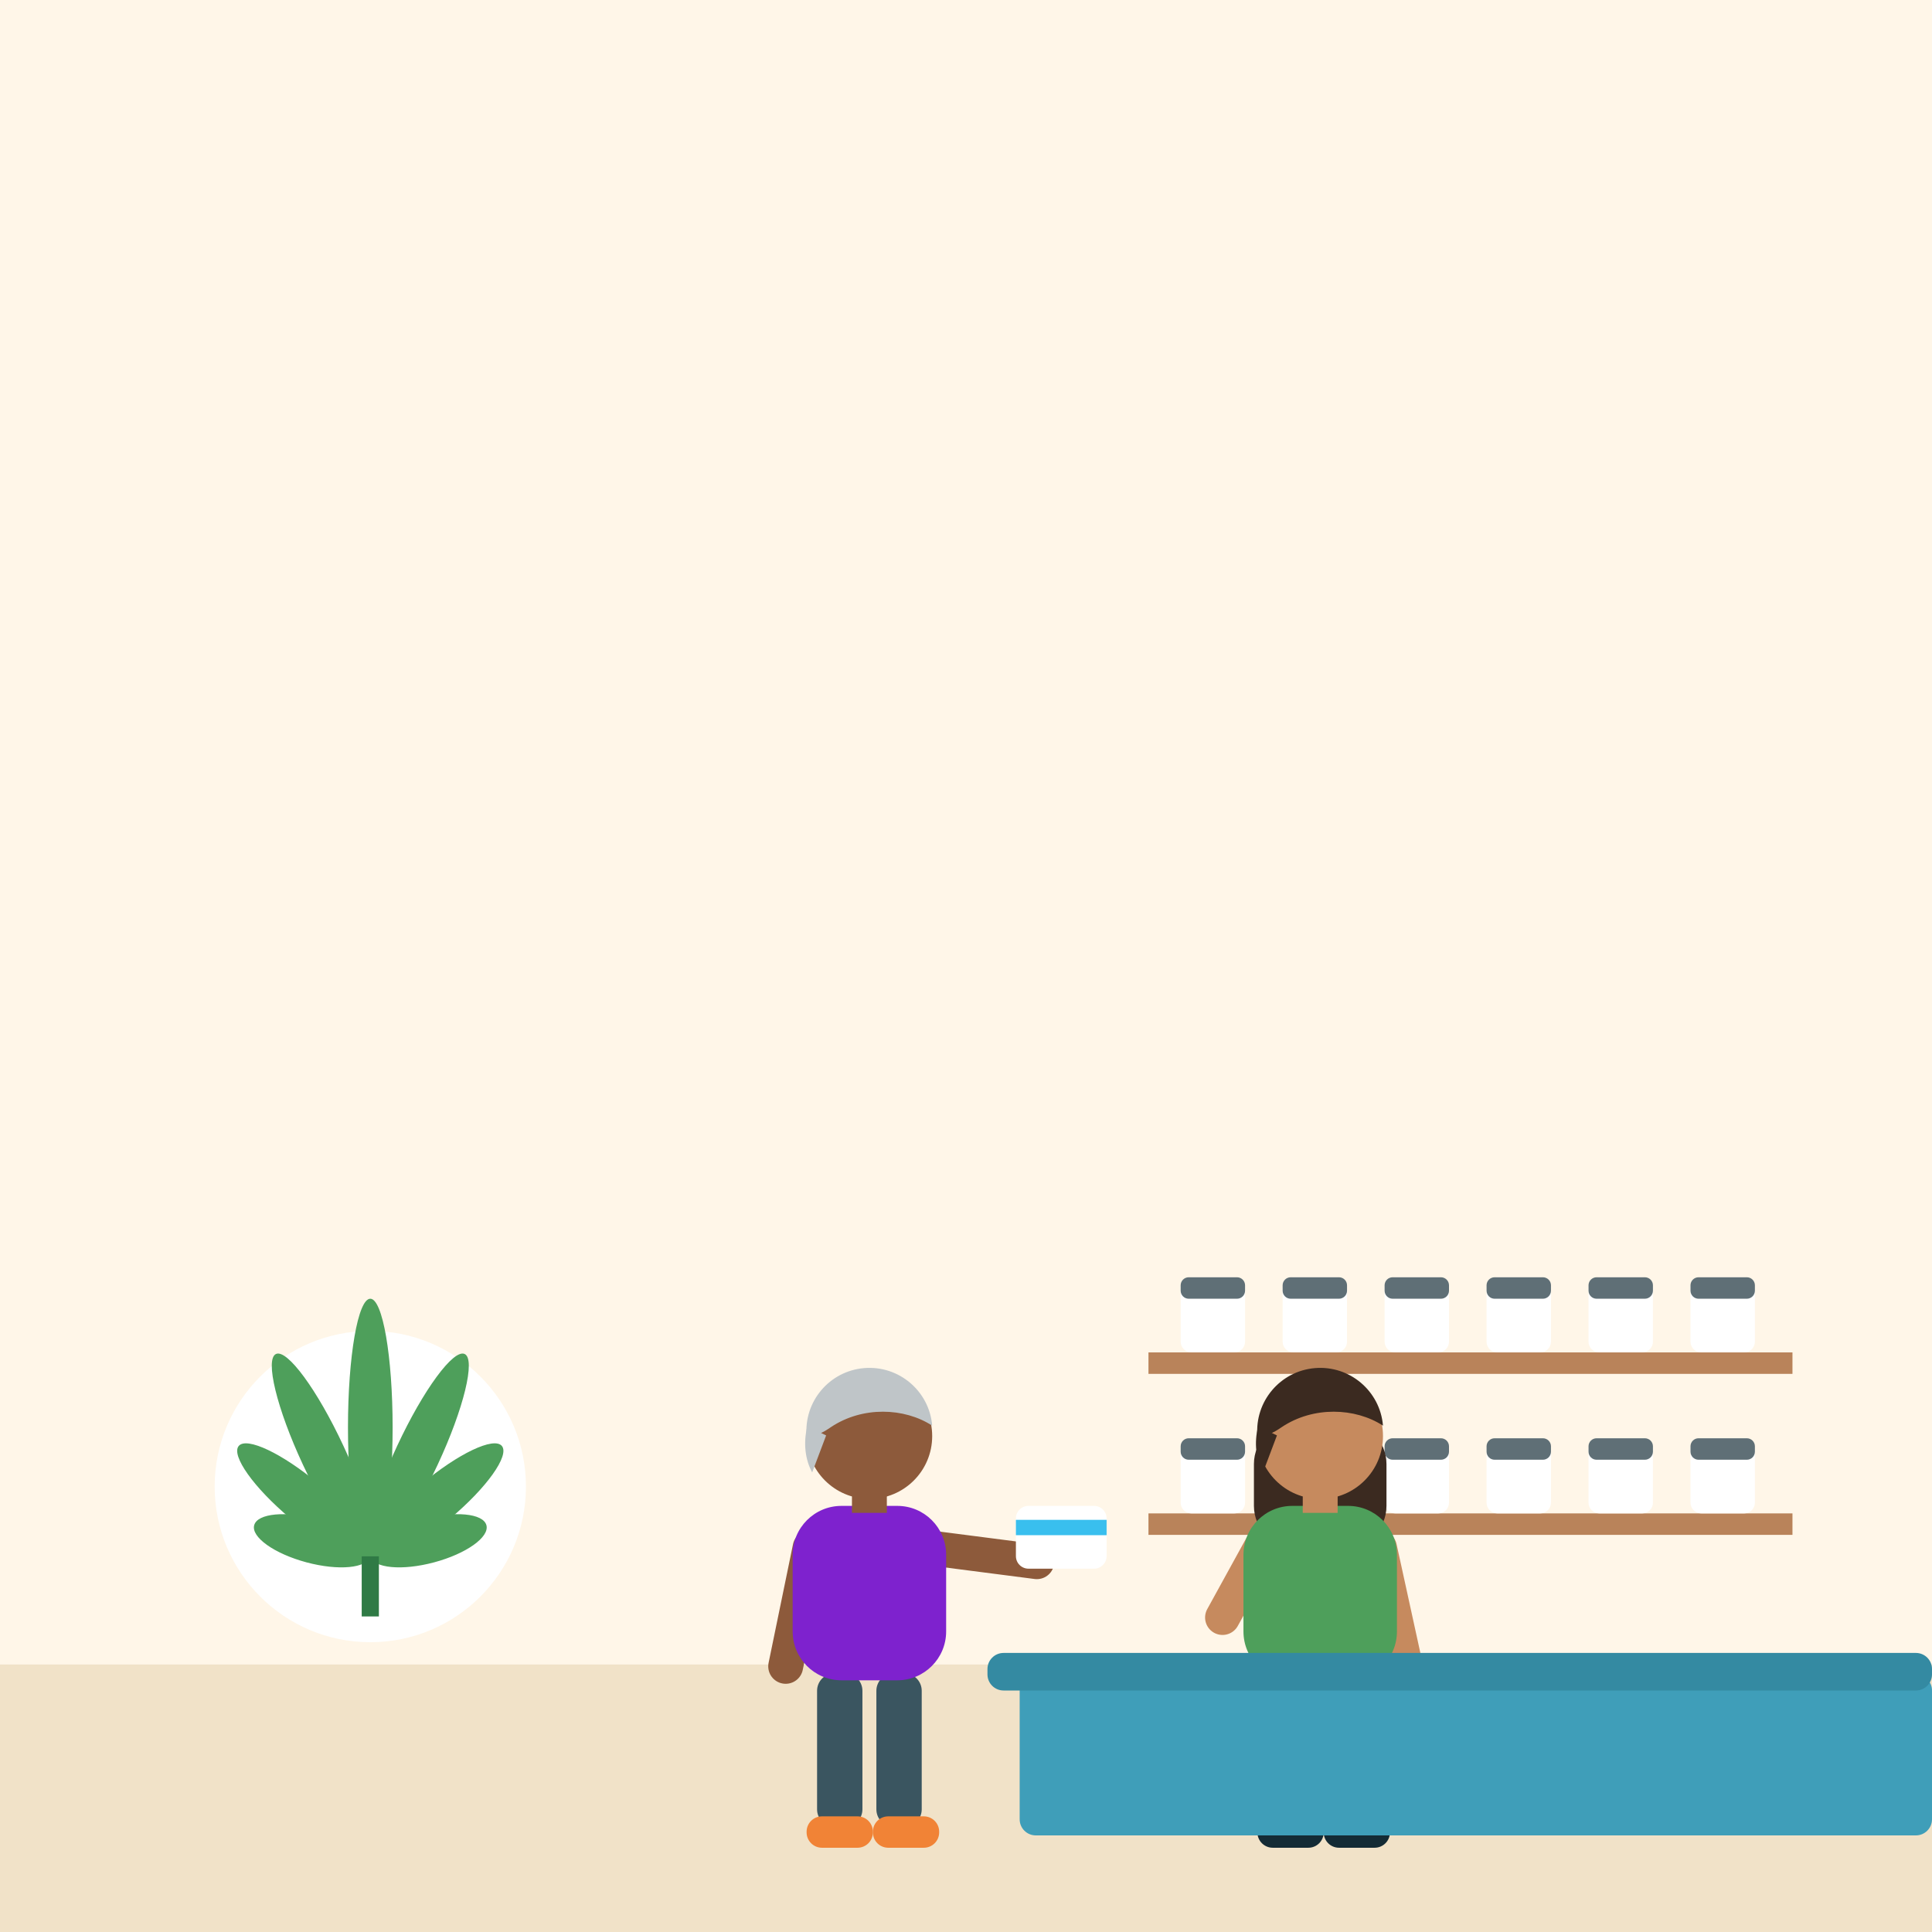
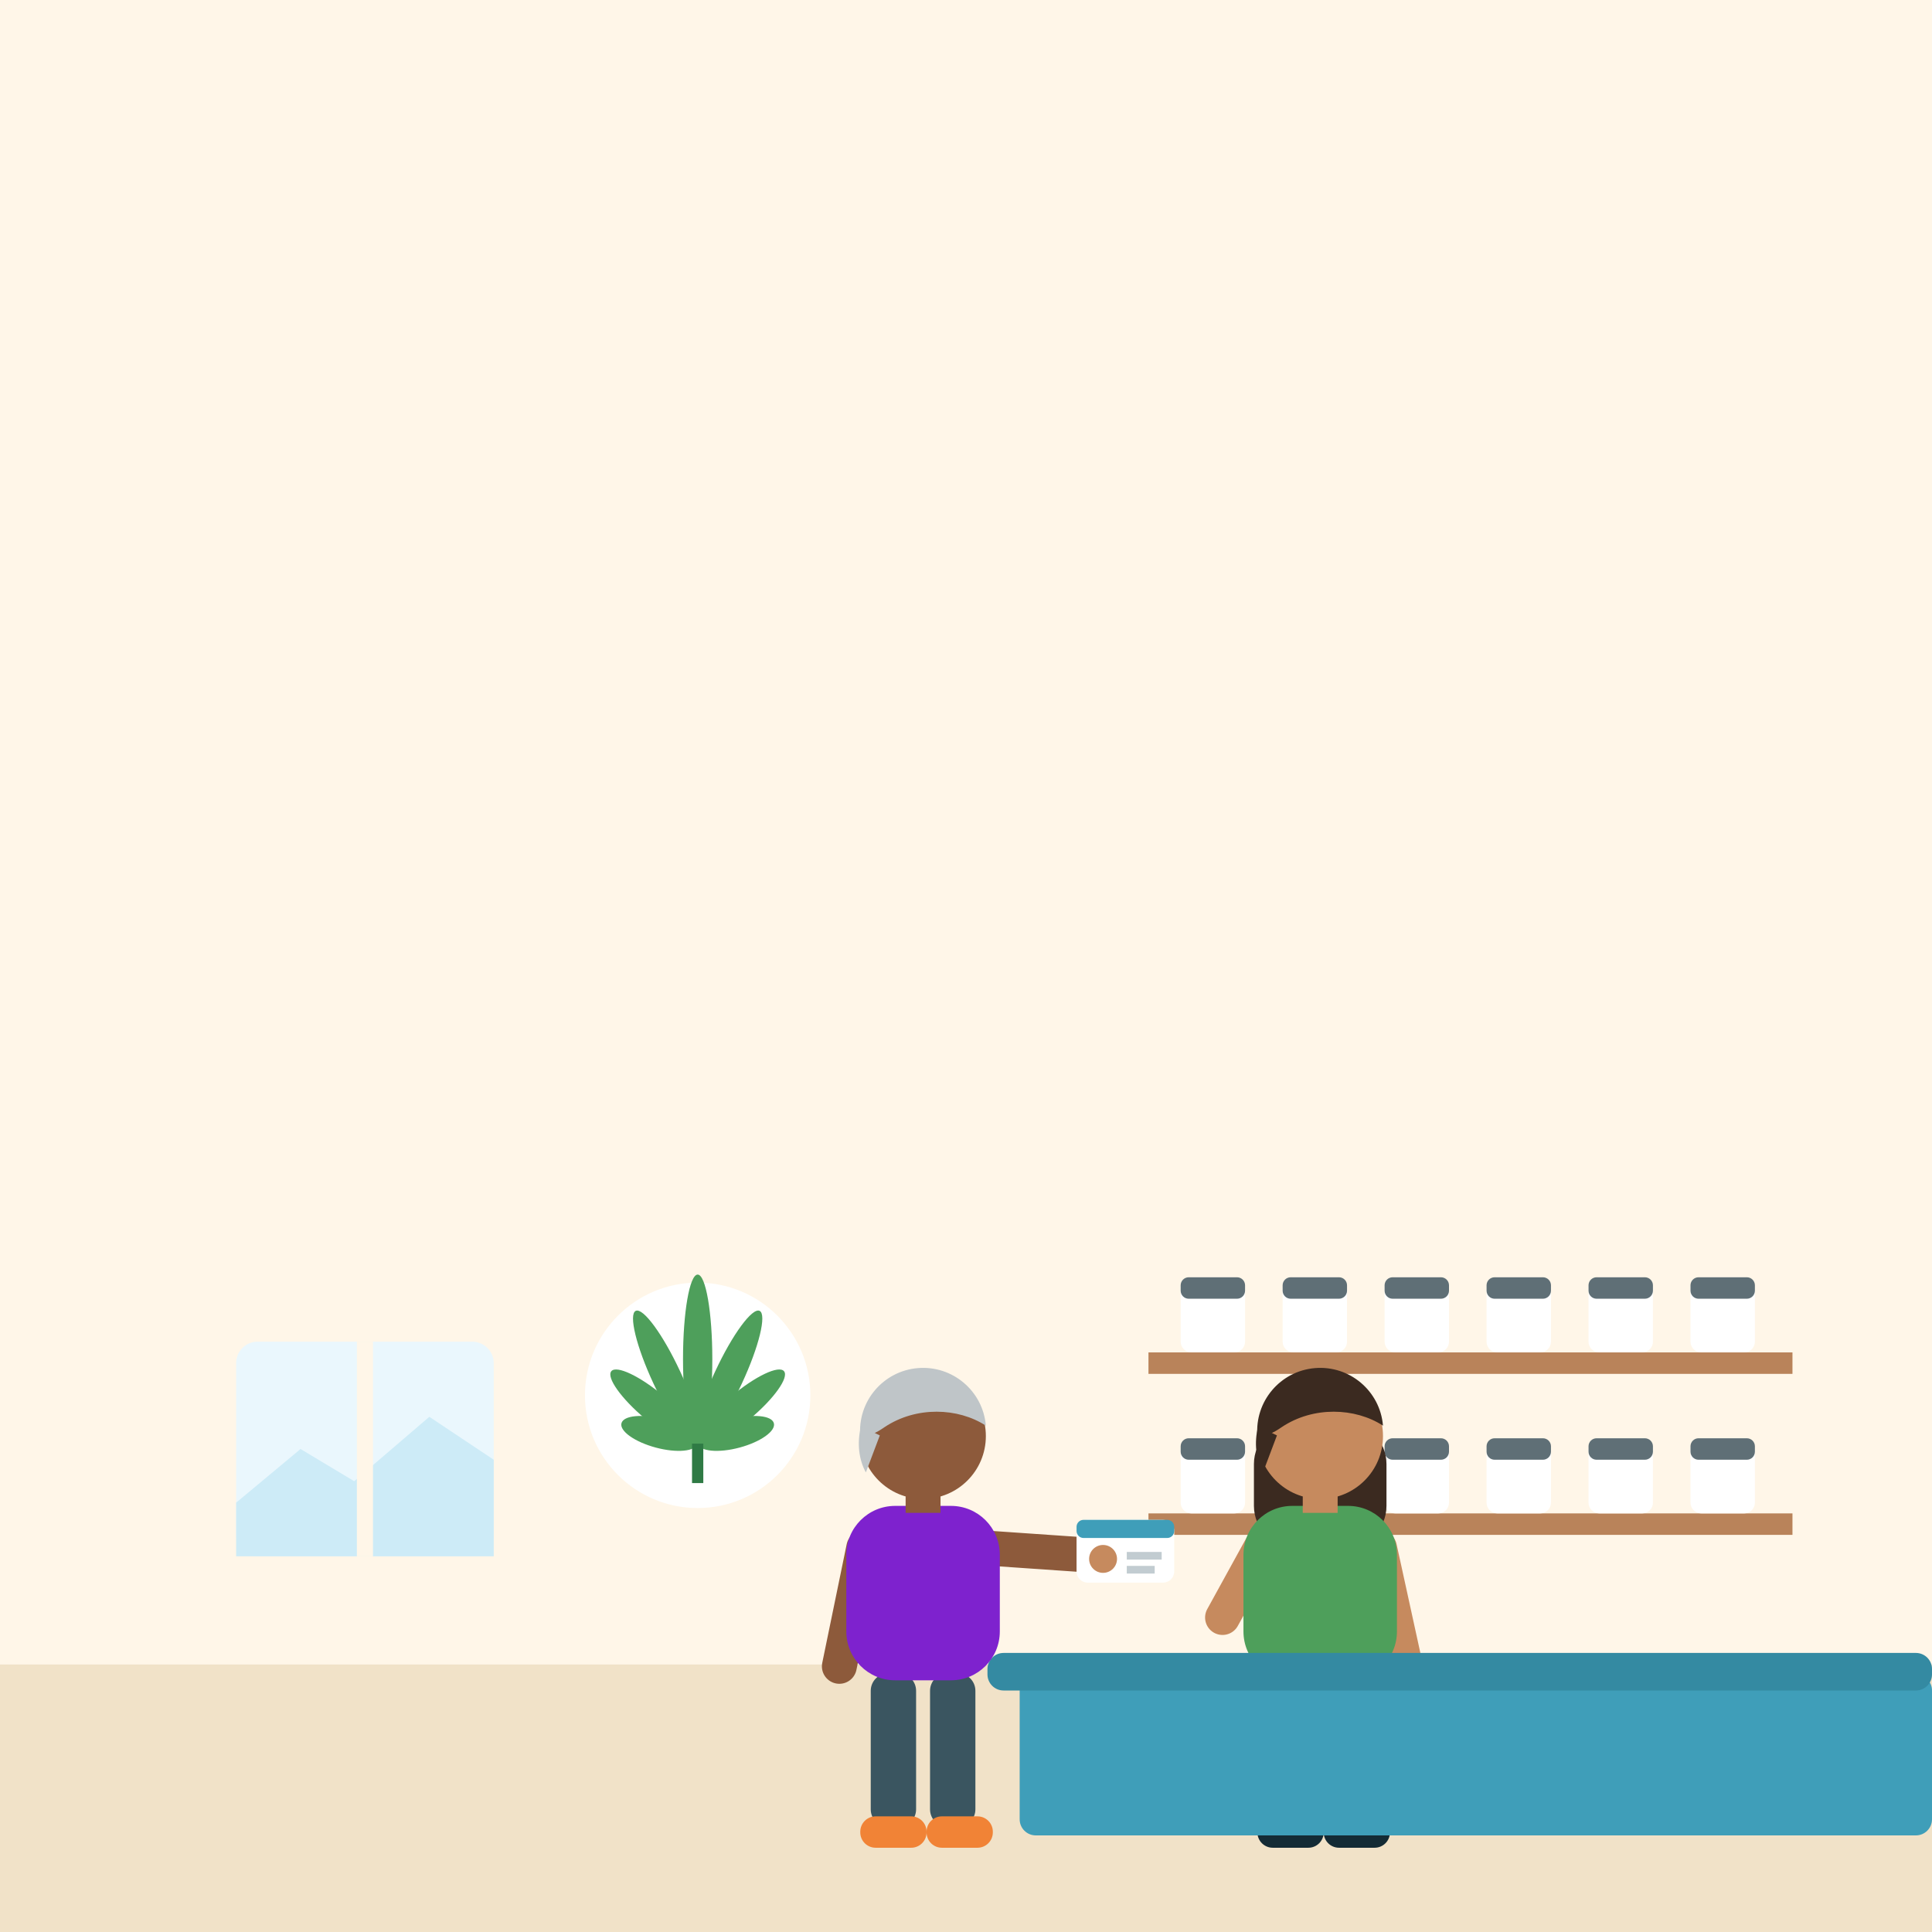
<svg xmlns="http://www.w3.org/2000/svg" width="100%" height="100%" data-sky="#FFF6E8">
  <svg width="100%" height="100%" viewBox="0 0 360 130" preserveAspectRatio="none">
    <rect width="360" height="130" fill="#FFF6E8" />
    <rect y="112" width="360" height="18" fill="#F1E2C8" />
  </svg>
  <svg width="100%" height="100%" viewBox="0 0 360 130" preserveAspectRatio="xMidYMax meet">
-     <rect x="40" y="18" width="58" height="58" rx="29" fill="#FFFFFF" />
-     <g transform="translate(69 60) scale(1.6)" fill="#4E9F5B">
+     <circle cx="130" cy="30" r="21" fill="#FFFFFF" />
+     <g transform="translate(130 39) scale(1.05)" fill="#4E9F5B">
      <ellipse cx="0" cy="-7" rx="2.6" ry="7" transform="rotate(-75)" />
      <ellipse cx="0" cy="-10" rx="2.6" ry="10" transform="rotate(-50)" />
      <ellipse cx="0" cy="-13" rx="2.6" ry="13" transform="rotate(-25)" />
      <ellipse cx="0" cy="-15" rx="2.6" ry="15" transform="rotate(0)" />
      <ellipse cx="0" cy="-13" rx="2.6" ry="13" transform="rotate(25)" />
      <ellipse cx="0" cy="-10" rx="2.6" ry="10" transform="rotate(50)" />
      <ellipse cx="0" cy="-7" rx="2.6" ry="7" transform="rotate(75)" />
      <rect x="-1" y="0" width="2" height="7" fill="#2F7A45" />
    </g>
+     <rect x="44" y="20" width="48" height="40" rx="4" fill="#EAF7FD" />
+     <path d="M44 50l12-10 10 6 14-12 12 8v18h-48z" fill="#CDEBF7" />
+     <path d="M68 20v40" stroke="#FFF6E8" stroke-width="3" />
    <rect x="214" y="22" width="120" height="4" fill="#B9835A" />
    <rect x="214" y="52" width="120" height="4" fill="#B9835A" />
    <rect x="220" y="8" width="12" height="14" rx="2" fill="#FFFFFF" />
    <rect x="220" y="8" width="12" height="4" rx="1.5" fill="#5F6F76" />
    <rect x="220" y="38" width="12" height="14" rx="2" fill="#FFFFFF" />
    <rect x="220" y="38" width="12" height="4" rx="1.5" fill="#5F6F76" />
    <rect x="239" y="8" width="12" height="14" rx="2" fill="#FFFFFF" />
    <rect x="239" y="8" width="12" height="4" rx="1.5" fill="#5F6F76" />
    <rect x="239" y="38" width="12" height="14" rx="2" fill="#FFFFFF" />
    <rect x="239" y="38" width="12" height="4" rx="1.5" fill="#5F6F76" />
    <rect x="258" y="8" width="12" height="14" rx="2" fill="#FFFFFF" />
    <rect x="258" y="8" width="12" height="4" rx="1.5" fill="#5F6F76" />
    <rect x="258" y="38" width="12" height="14" rx="2" fill="#FFFFFF" />
    <rect x="258" y="38" width="12" height="4" rx="1.5" fill="#5F6F76" />
    <rect x="277" y="8" width="12" height="14" rx="2" fill="#FFFFFF" />
    <rect x="277" y="8" width="12" height="4" rx="1.5" fill="#5F6F76" />
    <rect x="277" y="38" width="12" height="14" rx="2" fill="#FFFFFF" />
    <rect x="277" y="38" width="12" height="4" rx="1.5" fill="#5F6F76" />
    <rect x="296" y="8" width="12" height="14" rx="2" fill="#FFFFFF" />
    <rect x="296" y="8" width="12" height="4" rx="1.5" fill="#5F6F76" />
    <rect x="296" y="38" width="12" height="14" rx="2" fill="#FFFFFF" />
    <rect x="296" y="38" width="12" height="4" rx="1.5" fill="#5F6F76" />
    <rect x="315" y="8" width="12" height="14" rx="2" fill="#FFFFFF" />
    <rect x="315" y="8" width="12" height="4" rx="1.5" fill="#5F6F76" />
    <rect x="315" y="38" width="12" height="14" rx="2" fill="#FFFFFF" />
    <rect x="315" y="38" width="12" height="4" rx="1.5" fill="#5F6F76" />
    <g transform="translate(246 113) scale(1.3)">
      <rect x="-9.5" y="-60" width="19" height="18" rx="6" fill="#3B2A20" />
      <rect x="-7.5" y="-24" width="6.5" height="22" rx="2.5" fill="#142B35" />
      <rect x="1" y="-24" width="6.5" height="22" rx="2.5" fill="#142B35" />
      <rect x="-9" y="-3.5" width="9.5" height="4.5" rx="2.2" fill="#142B35" />
      <rect x="0.5" y="-3.5" width="9.5" height="4.5" rx="2.2" fill="#142B35" />
      <path d="M-8.5 -42L-14 -32" stroke="#C68A5E" stroke-width="5" stroke-linecap="round" />
      <path d="M8.5 -42L12 -26" stroke="#C68A5E" stroke-width="5" stroke-linecap="round" />
      <rect x="-11" y="-48" width="22" height="25" rx="7" fill="#4E9F5B" />
      <rect x="-2.5" y="-53" width="5" height="6" fill="#C68A5E" />
      <circle cx="0" cy="-58" r="9" fill="#C68A5E" />
      <path d="M-9 -58a9 9 0 0 1 18-1.5c-4-2.6-10-2.8-14.5.2-1.3.9-2.4 1.4-3.5 1.3z" fill="#3B2A20" />
      <path d="M-8.9 -59.4c-.6 2.4-.3 4.8.7 6.6l2-5.3z" fill="#3B2A20" />
    </g>
    <rect x="190" y="82" width="170" height="30" rx="3" fill="#3F9EB9" />
    <rect x="184" y="78" width="176" height="7" rx="3" fill="#348AA2" />
-     <g transform="translate(162 113) scale(1.3)">
+     <g transform="translate(172 113) scale(1.3)">
      <rect x="-7.5" y="-24" width="6.5" height="22" rx="2.5" fill="#3A5560" />
      <rect x="1" y="-24" width="6.5" height="22" rx="2.5" fill="#3A5560" />
      <rect x="-9" y="-3.5" width="9.5" height="4.5" rx="2.2" fill="#F18336" />
      <rect x="0.5" y="-3.5" width="9.5" height="4.5" rx="2.2" fill="#F18336" />
      <path d="M-8.5 -42L-12 -25" stroke="#8D5A3B" stroke-width="5" stroke-linecap="round" />
-       <path d="M8.5 -42L24 -40" stroke="#8D5A3B" stroke-width="5" stroke-linecap="round" />
+       <path d="M8.5 -42L23 -41" stroke="#8D5A3B" stroke-width="5" stroke-linecap="round" />
      <rect x="-11" y="-48" width="22" height="25" rx="7" fill="#7E22CE" />
      <rect x="-2.5" y="-53" width="5" height="6" fill="#8D5A3B" />
      <circle cx="0" cy="-58" r="9" fill="#8D5A3B" />
      <path d="M-9 -58a9 9 0 0 1 18-1.5c-4-2.6-10-2.8-14.5.2-1.3.9-2.4 1.4-3.5 1.3z" fill="#BFC5C8" />
      <path d="M-8.9 -59.4c-.6 2.4-.3 4.8.7 6.6l2-5.3z" fill="#BFC5C8" />
-       <rect x="21" y="-48" width="13" height="9" rx="1.8" fill="#FFFFFF" />
-       <rect x="21" y="-46" width="13" height="2.2" fill="#39BFEE" />
+       <g transform="translate(22 -46)">
+         <rect x="0" y="0" width="14" height="9" rx="1.6" fill="#FFFFFF" />
+         <rect x="0" y="0" width="14" height="2.6" rx="1" fill="#3F9EB9" />
+         <circle cx="3.8" cy="5.6" r="2" fill="#C68A5E" />
+         <rect x="7.2" y="4.6" width="5" height="1.1" fill="#C2CCD1" />
+         <rect x="7.2" y="6.6" width="4" height="1.1" fill="#C2CCD1" />
+       </g>
    </g>
  </svg>
</svg>
